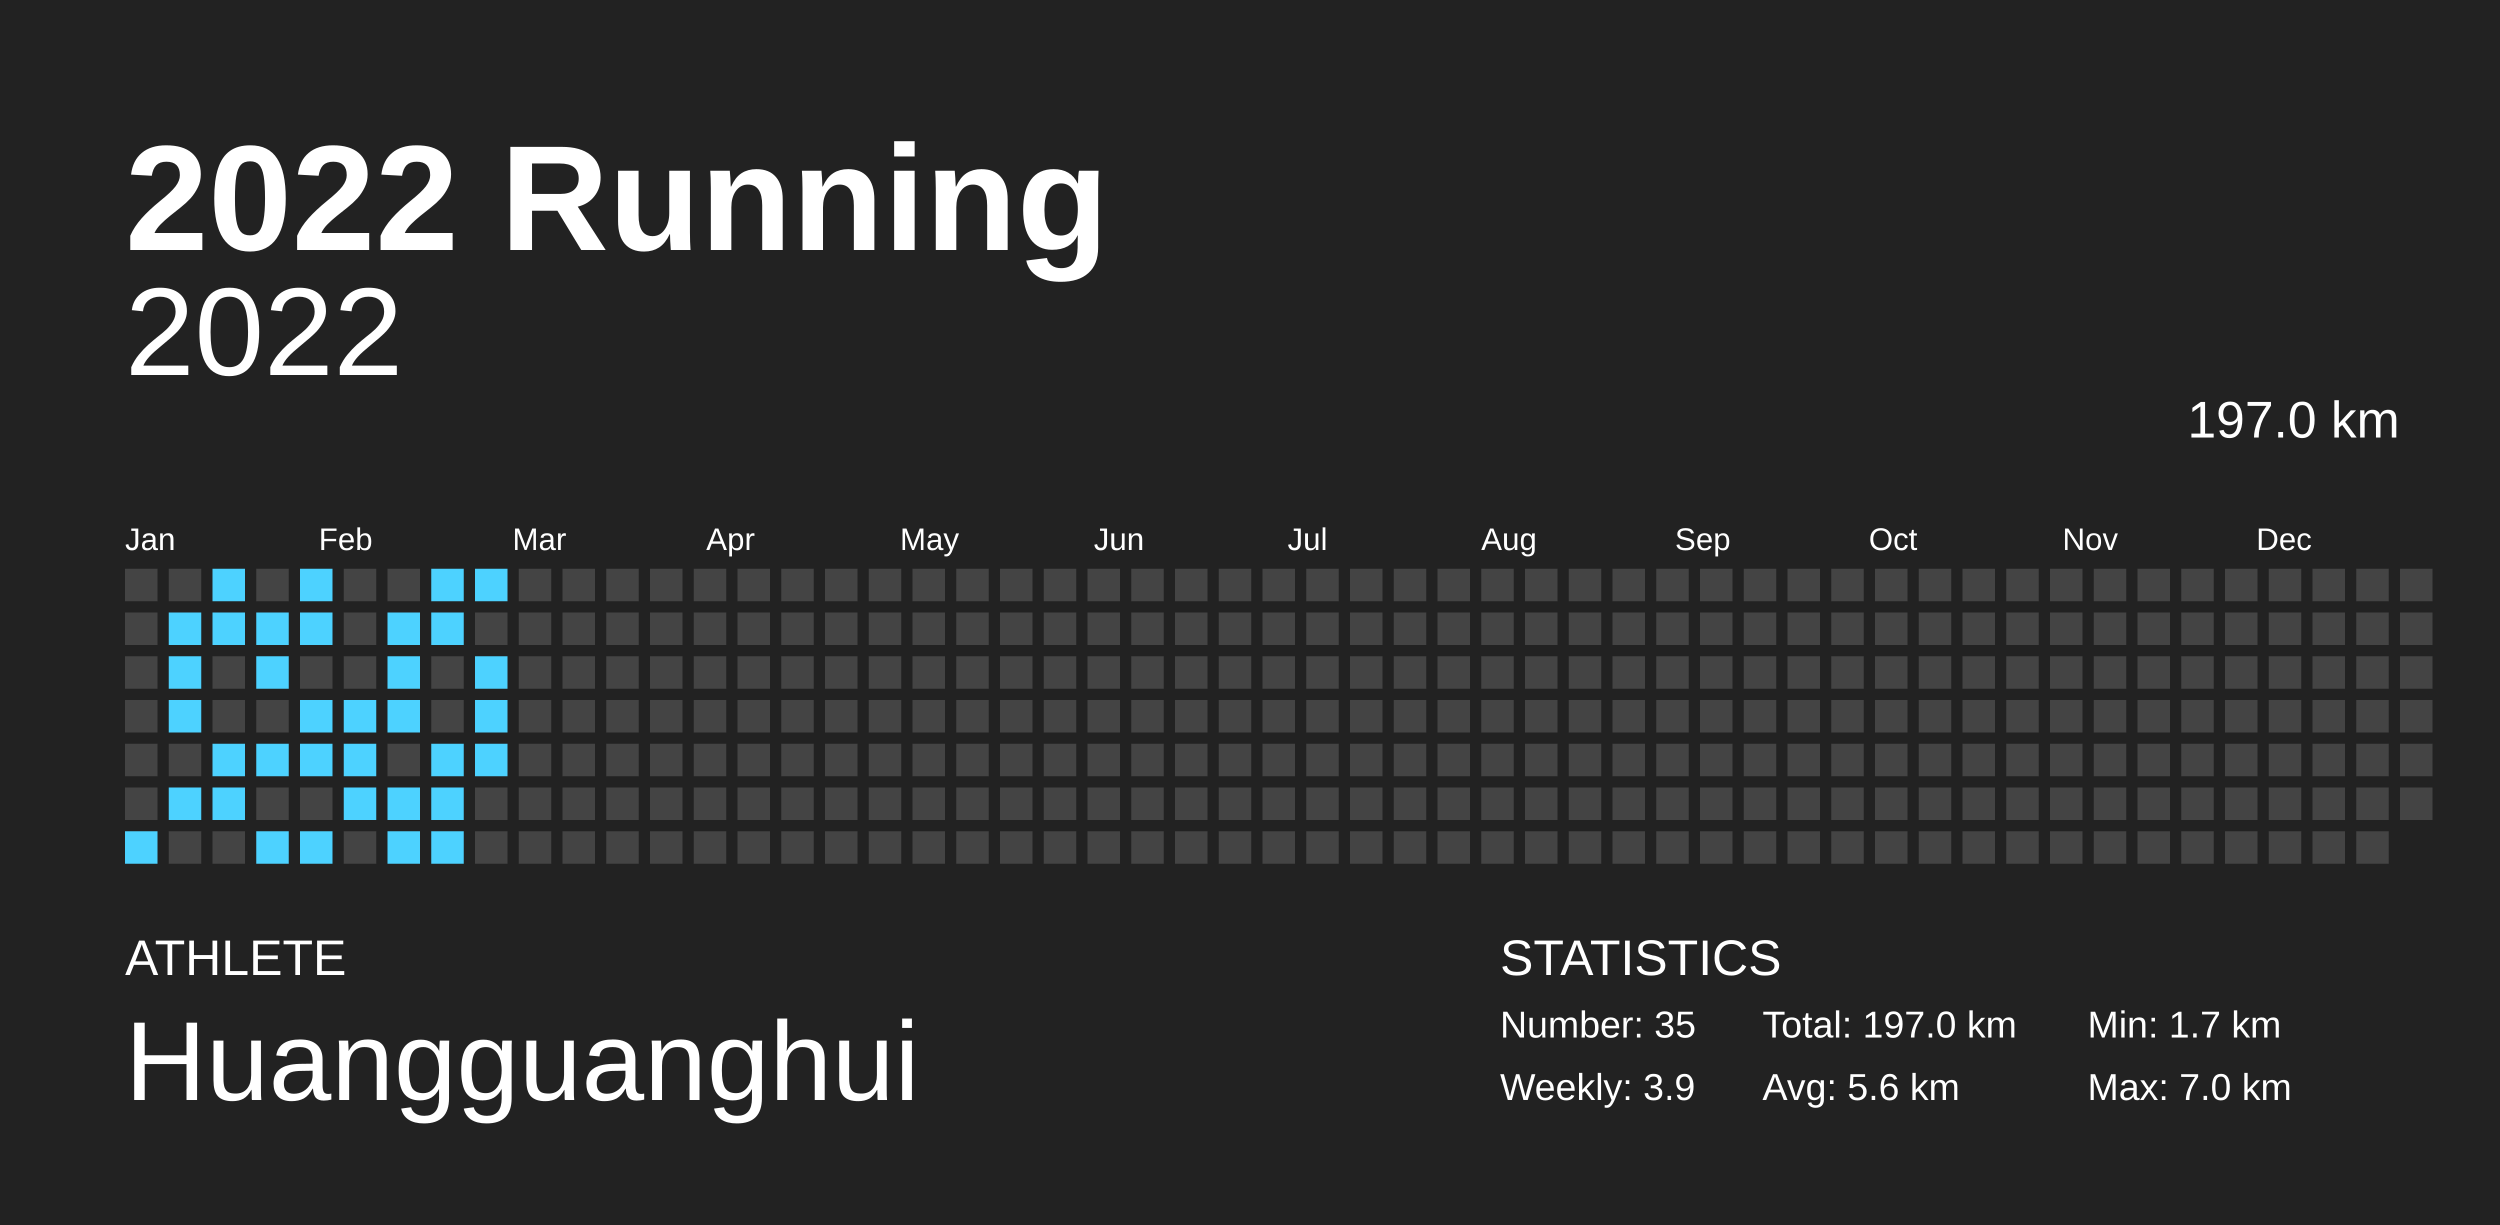
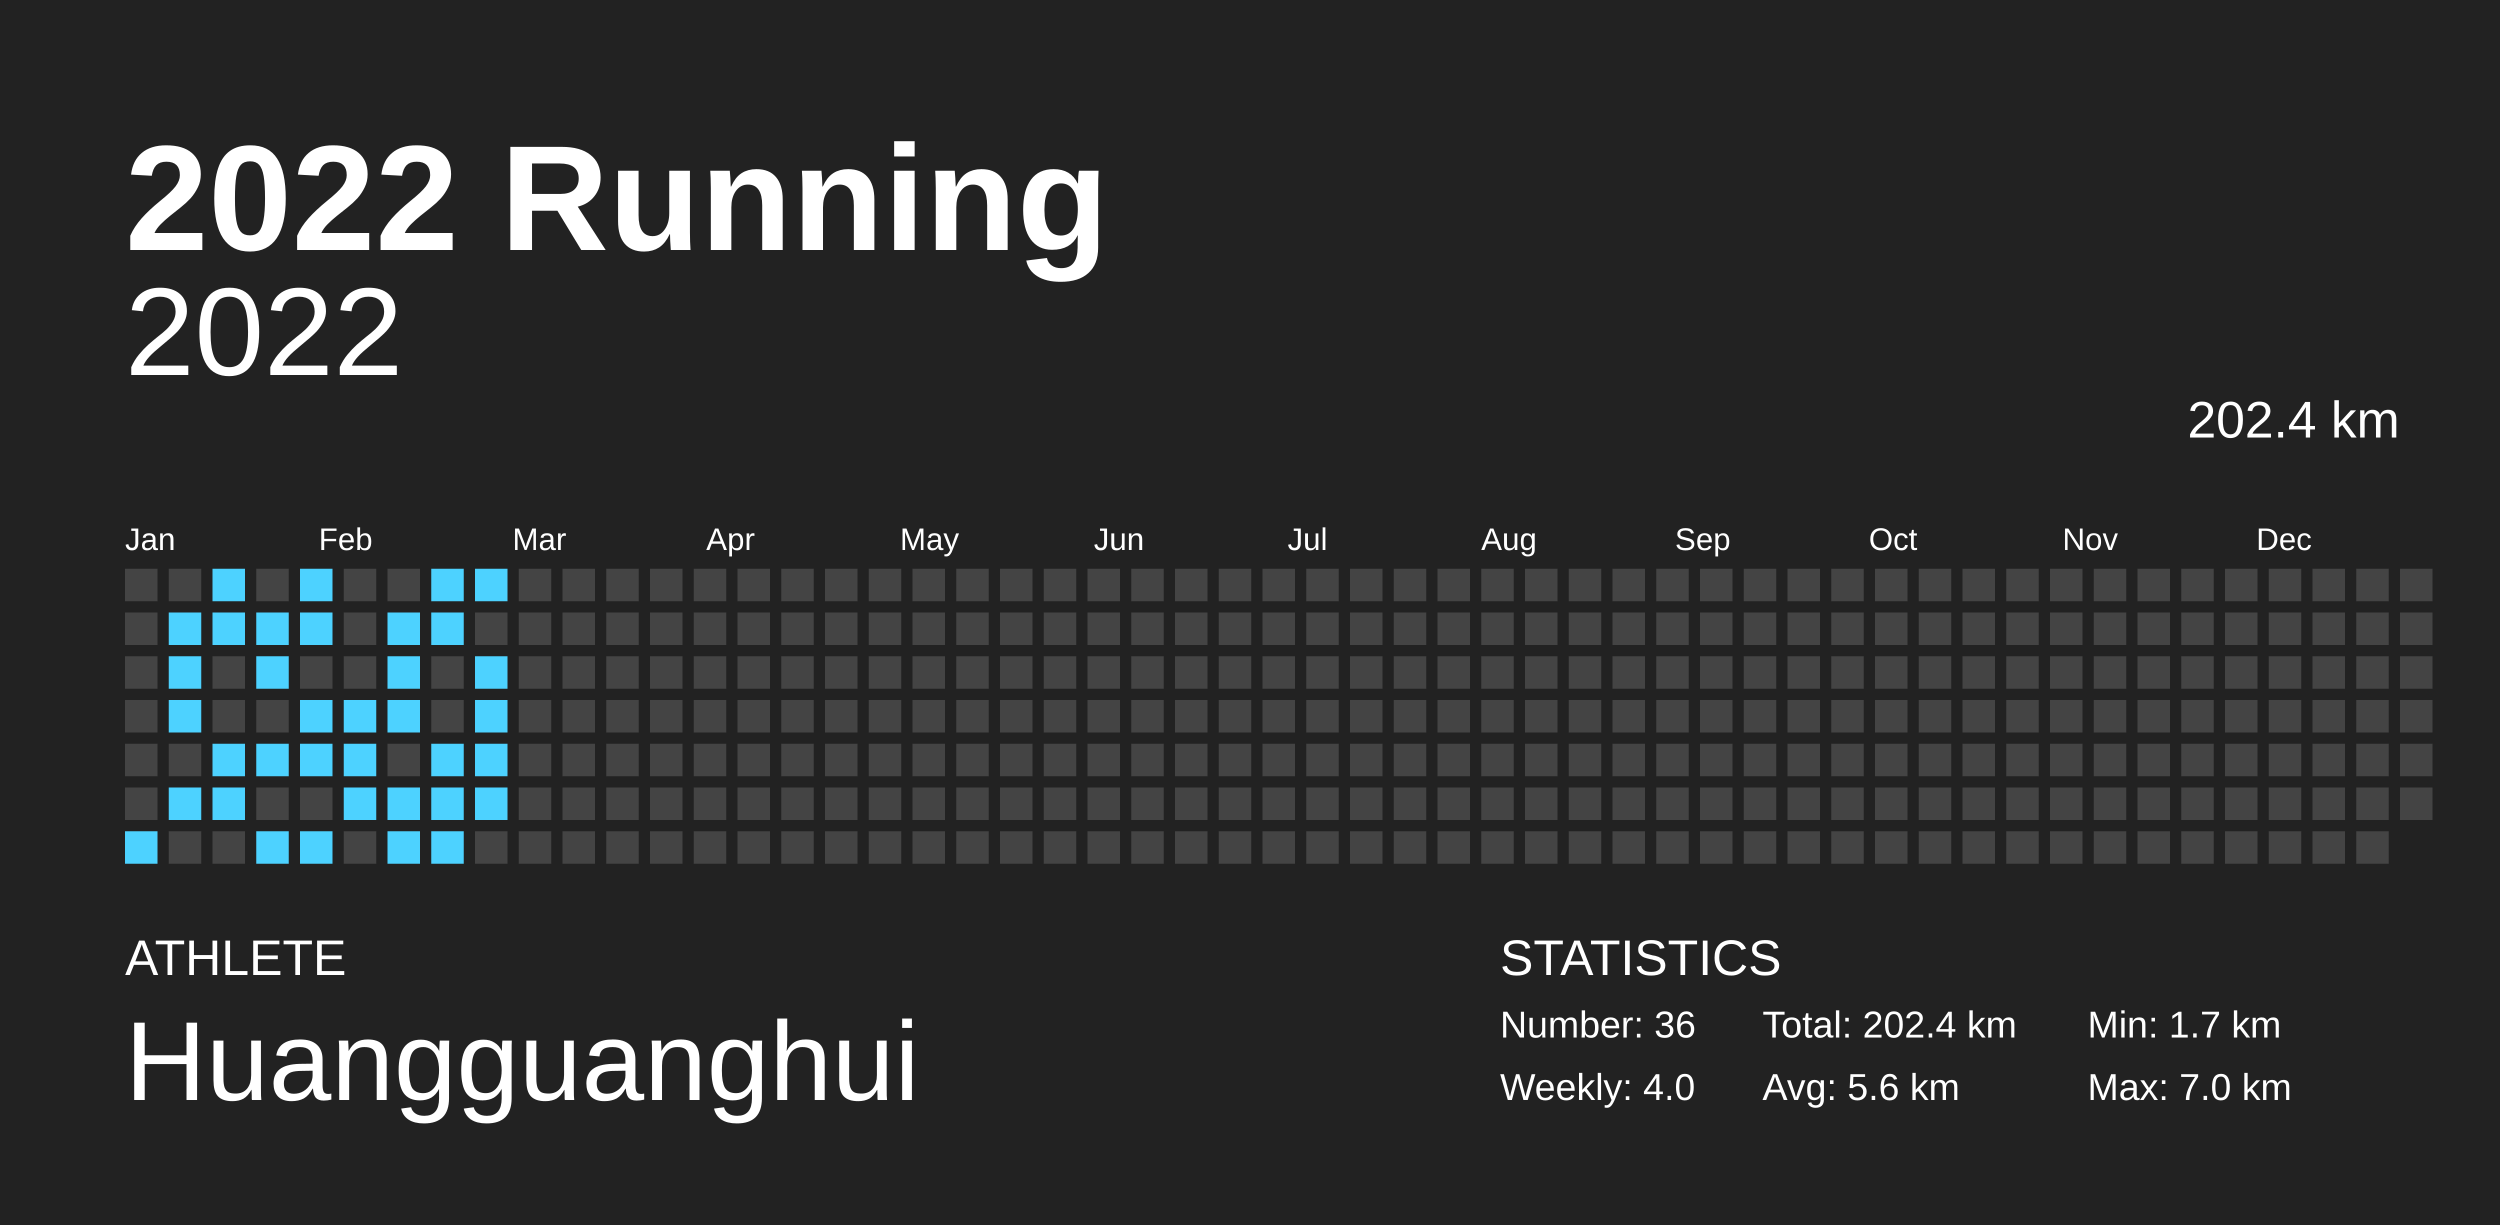
<svg xmlns="http://www.w3.org/2000/svg" baseProfile="full" height="98mm" version="1.1" viewBox="0,0,200,98" width="200mm">
  <defs />
  <rect fill="#222222" height="98" width="200" x="0" y="0" />
  <text fill="#FFFFFF" style="font-size:12px; font-family:Arial; font-weight:bold;" x="10" y="20">2022 Running</text>
  <text fill="#FFFFFF" style="font-size:4px; font-family:Arial" x="10" y="78">ATHLETE</text>
  <text fill="#FFFFFF" style="font-size:9px; font-family:Arial" x="10" y="88">Huangguanghui</text>
  <text fill="#FFFFFF" style="font-size:4px; font-family:Arial" x="120" y="78">STATISTICS</text>
-   <text fill="#FFFFFF" style="font-size:3px; font-family:Arial" x="120" y="83">Number: 35</text>
-   <text fill="#FFFFFF" style="font-size:3px; font-family:Arial" x="120" y="88">Weekly: 3.9</text>
-   <text fill="#FFFFFF" style="font-size:3px; font-family:Arial" x="141" y="83">Total: 197.0 km</text>
+   <text fill="#FFFFFF" style="font-size:3px; font-family:Arial" x="120" y="83">Number: 36</text>
+   <text fill="#FFFFFF" style="font-size:3px; font-family:Arial" x="120" y="88">Weekly: 4.0</text>
+   <text fill="#FFFFFF" style="font-size:3px; font-family:Arial" x="141" y="83">Total: 202.4 km</text>
  <text fill="#FFFFFF" style="font-size:3px; font-family:Arial" x="141" y="88">Avg: 5.6 km</text>
  <text fill="#FFFFFF" style="font-size:3px; font-family:Arial" x="167" y="83">Min: 1.7 km</text>
  <text fill="#FFFFFF" style="font-size:3px; font-family:Arial" x="167" y="88">Max: 7.0 km</text>
  <text alignment-baseline="hanging" fill="#FFFFFF" style="font-size:10.0px; font-family:Arial;" x="10" y="30">2022</text>
-   <text alignment-baseline="hanging" fill="#FFFFFF" style="font-size:4.125px; font-family:Arial;" x="175" y="35">197.0 km</text>
+   <text alignment-baseline="hanging" fill="#FFFFFF" style="font-size:4.125px; font-family:Arial;" x="175" y="35">202.4 km</text>
  <text fill="#FFFFFF" style="font-size:2.5px; font-family:Arial" x="10.0" y="44">Jan</text>
  <text fill="#FFFFFF" style="font-size:2.5px; font-family:Arial" x="25.5" y="44">Feb</text>
  <text fill="#FFFFFF" style="font-size:2.5px; font-family:Arial" x="41.0" y="44">Mar</text>
  <text fill="#FFFFFF" style="font-size:2.5px; font-family:Arial" x="56.5" y="44">Apr</text>
  <text fill="#FFFFFF" style="font-size:2.5px; font-family:Arial" x="72.0" y="44">May</text>
  <text fill="#FFFFFF" style="font-size:2.5px; font-family:Arial" x="87.5" y="44">Jun</text>
  <text fill="#FFFFFF" style="font-size:2.5px; font-family:Arial" x="103.0" y="44">Jul</text>
  <text fill="#FFFFFF" style="font-size:2.5px; font-family:Arial" x="118.5" y="44">Aug</text>
  <text fill="#FFFFFF" style="font-size:2.5px; font-family:Arial" x="134.0" y="44">Sep</text>
  <text fill="#FFFFFF" style="font-size:2.5px; font-family:Arial" x="149.5" y="44">Oct</text>
  <text fill="#FFFFFF" style="font-size:2.5px; font-family:Arial" x="165.0" y="44">Nov</text>
  <text fill="#FFFFFF" style="font-size:2.5px; font-family:Arial" x="180.5" y="44">Dec</text>
  <rect fill="#444444" height="2.6" width="2.6" x="10.0" y="45.5" />
  <rect fill="#444444" height="2.6" width="2.6" x="10.0" y="49.0" />
  <rect fill="#444444" height="2.6" width="2.6" x="10.0" y="52.5" />
  <rect fill="#444444" height="2.6" width="2.6" x="10.0" y="56.0" />
  <rect fill="#444444" height="2.6" width="2.6" x="10.0" y="59.5" />
  <rect fill="#444444" height="2.6" width="2.6" x="10.0" y="63.0" />
  <rect fill="#4dd2ff" height="2.6" width="2.6" x="10.0" y="66.5" />
  <rect fill="#444444" height="2.6" width="2.6" x="13.5" y="45.5" />
  <rect fill="#4dd2ff" height="2.6" width="2.6" x="13.5" y="49.0" />
  <rect fill="#4dd2ff" height="2.6" width="2.6" x="13.5" y="52.5" />
  <rect fill="#4dd2ff" height="2.6" width="2.6" x="13.5" y="56.0" />
  <rect fill="#444444" height="2.6" width="2.6" x="13.5" y="59.5" />
  <rect fill="#4dd2ff" height="2.6" width="2.6" x="13.5" y="63.0" />
  <rect fill="#444444" height="2.6" width="2.6" x="13.5" y="66.5" />
  <rect fill="#4dd2ff" height="2.6" width="2.6" x="17.0" y="45.5" />
  <rect fill="#4dd2ff" height="2.6" width="2.6" x="17.0" y="49.0" />
  <rect fill="#444444" height="2.6" width="2.6" x="17.0" y="52.5" />
  <rect fill="#444444" height="2.6" width="2.6" x="17.0" y="56.0" />
  <rect fill="#4dd2ff" height="2.6" width="2.6" x="17.0" y="59.5" />
  <rect fill="#4dd2ff" height="2.6" width="2.6" x="17.0" y="63.0" />
  <rect fill="#444444" height="2.6" width="2.6" x="17.0" y="66.5" />
  <rect fill="#444444" height="2.6" width="2.6" x="20.5" y="45.5" />
  <rect fill="#4dd2ff" height="2.6" width="2.6" x="20.5" y="49.0" />
  <rect fill="#4dd2ff" height="2.6" width="2.6" x="20.5" y="52.5" />
  <rect fill="#444444" height="2.6" width="2.6" x="20.5" y="56.0" />
  <rect fill="#4dd2ff" height="2.6" width="2.6" x="20.5" y="59.5" />
  <rect fill="#444444" height="2.6" width="2.6" x="20.5" y="63.0" />
  <rect fill="#4dd2ff" height="2.6" width="2.6" x="20.5" y="66.5" />
  <rect fill="#4dd2ff" height="2.6" width="2.6" x="24.0" y="45.5" />
  <rect fill="#4dd2ff" height="2.6" width="2.6" x="24.0" y="49.0" />
  <rect fill="#444444" height="2.6" width="2.6" x="24.0" y="52.5" />
  <rect fill="#4dd2ff" height="2.6" width="2.6" x="24.0" y="56.0" />
  <rect fill="#4dd2ff" height="2.6" width="2.6" x="24.0" y="59.5" />
  <rect fill="#444444" height="2.6" width="2.6" x="24.0" y="63.0" />
  <rect fill="#4dd2ff" height="2.6" width="2.6" x="24.0" y="66.5" />
  <rect fill="#444444" height="2.6" width="2.6" x="27.5" y="45.5" />
  <rect fill="#444444" height="2.6" width="2.6" x="27.5" y="49.0" />
  <rect fill="#444444" height="2.6" width="2.6" x="27.5" y="52.5" />
  <rect fill="#4dd2ff" height="2.6" width="2.6" x="27.5" y="56.0" />
  <rect fill="#4dd2ff" height="2.6" width="2.6" x="27.5" y="59.5" />
  <rect fill="#4dd2ff" height="2.6" width="2.6" x="27.5" y="63.0" />
  <rect fill="#444444" height="2.6" width="2.6" x="27.5" y="66.5" />
  <rect fill="#444444" height="2.6" width="2.6" x="31.0" y="45.5" />
  <rect fill="#4dd2ff" height="2.6" width="2.6" x="31.0" y="49.0" />
  <rect fill="#4dd2ff" height="2.6" width="2.6" x="31.0" y="52.5" />
  <rect fill="#4dd2ff" height="2.6" width="2.6" x="31.0" y="56.0" />
  <rect fill="#444444" height="2.6" width="2.6" x="31.0" y="59.5" />
  <rect fill="#4dd2ff" height="2.6" width="2.6" x="31.0" y="63.0" />
  <rect fill="#4dd2ff" height="2.6" width="2.6" x="31.0" y="66.5" />
  <rect fill="#4dd2ff" height="2.6" width="2.6" x="34.5" y="45.5" />
  <rect fill="#4dd2ff" height="2.6" width="2.6" x="34.5" y="49.0" />
  <rect fill="#444444" height="2.6" width="2.6" x="34.5" y="52.5" />
  <rect fill="#444444" height="2.6" width="2.6" x="34.5" y="56.0" />
  <rect fill="#4dd2ff" height="2.6" width="2.6" x="34.5" y="59.5" />
  <rect fill="#4dd2ff" height="2.6" width="2.6" x="34.5" y="63.0" />
  <rect fill="#4dd2ff" height="2.6" width="2.6" x="34.5" y="66.5" />
  <rect fill="#4dd2ff" height="2.6" width="2.6" x="38.0" y="45.5" />
  <rect fill="#444444" height="2.6" width="2.6" x="38.0" y="49.0" />
  <rect fill="#4dd2ff" height="2.6" width="2.6" x="38.0" y="52.5" />
  <rect fill="#4dd2ff" height="2.6" width="2.6" x="38.0" y="56.0" />
  <rect fill="#4dd2ff" height="2.6" width="2.6" x="38.0" y="59.5" />
-   <rect fill="#444444" height="2.6" width="2.6" x="38.0" y="63.0" />
+   <rect fill="#4dd2ff" height="2.6" width="2.6" x="38.0" y="63.0" />
  <rect fill="#444444" height="2.6" width="2.6" x="38.0" y="66.5" />
  <rect fill="#444444" height="2.6" width="2.6" x="41.5" y="45.5" />
  <rect fill="#444444" height="2.6" width="2.6" x="41.5" y="49.0" />
  <rect fill="#444444" height="2.6" width="2.6" x="41.5" y="52.5" />
  <rect fill="#444444" height="2.6" width="2.6" x="41.5" y="56.0" />
  <rect fill="#444444" height="2.6" width="2.6" x="41.5" y="59.5" />
  <rect fill="#444444" height="2.6" width="2.6" x="41.5" y="63.0" />
  <rect fill="#444444" height="2.6" width="2.6" x="41.5" y="66.5" />
  <rect fill="#444444" height="2.6" width="2.6" x="45.0" y="45.5" />
  <rect fill="#444444" height="2.6" width="2.6" x="45.0" y="49.0" />
  <rect fill="#444444" height="2.6" width="2.6" x="45.0" y="52.5" />
  <rect fill="#444444" height="2.6" width="2.6" x="45.0" y="56.0" />
  <rect fill="#444444" height="2.6" width="2.6" x="45.0" y="59.5" />
  <rect fill="#444444" height="2.6" width="2.6" x="45.0" y="63.0" />
  <rect fill="#444444" height="2.6" width="2.6" x="45.0" y="66.5" />
  <rect fill="#444444" height="2.6" width="2.6" x="48.5" y="45.5" />
  <rect fill="#444444" height="2.6" width="2.6" x="48.5" y="49.0" />
  <rect fill="#444444" height="2.6" width="2.6" x="48.5" y="52.5" />
  <rect fill="#444444" height="2.6" width="2.6" x="48.5" y="56.0" />
  <rect fill="#444444" height="2.6" width="2.6" x="48.5" y="59.5" />
  <rect fill="#444444" height="2.6" width="2.6" x="48.5" y="63.0" />
  <rect fill="#444444" height="2.6" width="2.6" x="48.5" y="66.5" />
  <rect fill="#444444" height="2.6" width="2.6" x="52.0" y="45.5" />
  <rect fill="#444444" height="2.6" width="2.6" x="52.0" y="49.0" />
  <rect fill="#444444" height="2.6" width="2.6" x="52.0" y="52.5" />
  <rect fill="#444444" height="2.6" width="2.6" x="52.0" y="56.0" />
  <rect fill="#444444" height="2.6" width="2.6" x="52.0" y="59.5" />
  <rect fill="#444444" height="2.6" width="2.6" x="52.0" y="63.0" />
  <rect fill="#444444" height="2.6" width="2.6" x="52.0" y="66.5" />
  <rect fill="#444444" height="2.6" width="2.6" x="55.5" y="45.5" />
  <rect fill="#444444" height="2.6" width="2.6" x="55.5" y="49.0" />
  <rect fill="#444444" height="2.6" width="2.6" x="55.5" y="52.5" />
  <rect fill="#444444" height="2.6" width="2.6" x="55.5" y="56.0" />
  <rect fill="#444444" height="2.6" width="2.6" x="55.5" y="59.5" />
  <rect fill="#444444" height="2.6" width="2.6" x="55.5" y="63.0" />
  <rect fill="#444444" height="2.6" width="2.6" x="55.5" y="66.5" />
  <rect fill="#444444" height="2.6" width="2.6" x="59.0" y="45.5" />
  <rect fill="#444444" height="2.6" width="2.6" x="59.0" y="49.0" />
  <rect fill="#444444" height="2.6" width="2.6" x="59.0" y="52.5" />
  <rect fill="#444444" height="2.6" width="2.6" x="59.0" y="56.0" />
  <rect fill="#444444" height="2.6" width="2.6" x="59.0" y="59.5" />
  <rect fill="#444444" height="2.6" width="2.6" x="59.0" y="63.0" />
  <rect fill="#444444" height="2.6" width="2.6" x="59.0" y="66.5" />
  <rect fill="#444444" height="2.6" width="2.6" x="62.5" y="45.5" />
  <rect fill="#444444" height="2.6" width="2.6" x="62.5" y="49.0" />
  <rect fill="#444444" height="2.6" width="2.6" x="62.5" y="52.5" />
  <rect fill="#444444" height="2.6" width="2.6" x="62.5" y="56.0" />
  <rect fill="#444444" height="2.6" width="2.6" x="62.5" y="59.5" />
  <rect fill="#444444" height="2.6" width="2.6" x="62.5" y="63.0" />
  <rect fill="#444444" height="2.6" width="2.6" x="62.5" y="66.5" />
  <rect fill="#444444" height="2.6" width="2.6" x="66.0" y="45.5" />
  <rect fill="#444444" height="2.6" width="2.6" x="66.0" y="49.0" />
  <rect fill="#444444" height="2.6" width="2.6" x="66.0" y="52.5" />
  <rect fill="#444444" height="2.6" width="2.6" x="66.0" y="56.0" />
  <rect fill="#444444" height="2.6" width="2.6" x="66.0" y="59.5" />
  <rect fill="#444444" height="2.6" width="2.6" x="66.0" y="63.0" />
  <rect fill="#444444" height="2.6" width="2.6" x="66.0" y="66.5" />
  <rect fill="#444444" height="2.6" width="2.6" x="69.5" y="45.5" />
  <rect fill="#444444" height="2.6" width="2.6" x="69.5" y="49.0" />
  <rect fill="#444444" height="2.6" width="2.6" x="69.5" y="52.5" />
  <rect fill="#444444" height="2.6" width="2.6" x="69.5" y="56.0" />
  <rect fill="#444444" height="2.6" width="2.6" x="69.5" y="59.5" />
  <rect fill="#444444" height="2.6" width="2.6" x="69.5" y="63.0" />
  <rect fill="#444444" height="2.6" width="2.6" x="69.5" y="66.5" />
  <rect fill="#444444" height="2.6" width="2.6" x="73.0" y="45.5" />
  <rect fill="#444444" height="2.6" width="2.6" x="73.0" y="49.0" />
  <rect fill="#444444" height="2.6" width="2.6" x="73.0" y="52.5" />
  <rect fill="#444444" height="2.6" width="2.6" x="73.0" y="56.0" />
  <rect fill="#444444" height="2.6" width="2.6" x="73.0" y="59.5" />
  <rect fill="#444444" height="2.6" width="2.6" x="73.0" y="63.0" />
  <rect fill="#444444" height="2.6" width="2.6" x="73.0" y="66.5" />
  <rect fill="#444444" height="2.6" width="2.6" x="76.5" y="45.5" />
  <rect fill="#444444" height="2.6" width="2.6" x="76.5" y="49.0" />
  <rect fill="#444444" height="2.6" width="2.6" x="76.5" y="52.5" />
  <rect fill="#444444" height="2.6" width="2.6" x="76.5" y="56.0" />
  <rect fill="#444444" height="2.6" width="2.6" x="76.5" y="59.5" />
  <rect fill="#444444" height="2.6" width="2.6" x="76.5" y="63.0" />
  <rect fill="#444444" height="2.6" width="2.6" x="76.5" y="66.5" />
  <rect fill="#444444" height="2.6" width="2.6" x="80.0" y="45.5" />
  <rect fill="#444444" height="2.6" width="2.6" x="80.0" y="49.0" />
  <rect fill="#444444" height="2.6" width="2.6" x="80.0" y="52.5" />
  <rect fill="#444444" height="2.6" width="2.6" x="80.0" y="56.0" />
  <rect fill="#444444" height="2.6" width="2.6" x="80.0" y="59.5" />
  <rect fill="#444444" height="2.6" width="2.6" x="80.0" y="63.0" />
  <rect fill="#444444" height="2.6" width="2.6" x="80.0" y="66.5" />
  <rect fill="#444444" height="2.6" width="2.6" x="83.5" y="45.5" />
  <rect fill="#444444" height="2.6" width="2.6" x="83.5" y="49.0" />
  <rect fill="#444444" height="2.6" width="2.6" x="83.5" y="52.5" />
  <rect fill="#444444" height="2.6" width="2.6" x="83.5" y="56.0" />
  <rect fill="#444444" height="2.6" width="2.6" x="83.5" y="59.5" />
  <rect fill="#444444" height="2.6" width="2.6" x="83.5" y="63.0" />
  <rect fill="#444444" height="2.6" width="2.6" x="83.5" y="66.5" />
  <rect fill="#444444" height="2.6" width="2.6" x="87.0" y="45.5" />
  <rect fill="#444444" height="2.6" width="2.6" x="87.0" y="49.0" />
  <rect fill="#444444" height="2.6" width="2.6" x="87.0" y="52.5" />
  <rect fill="#444444" height="2.6" width="2.6" x="87.0" y="56.0" />
  <rect fill="#444444" height="2.6" width="2.6" x="87.0" y="59.5" />
  <rect fill="#444444" height="2.6" width="2.6" x="87.0" y="63.0" />
  <rect fill="#444444" height="2.6" width="2.6" x="87.0" y="66.5" />
  <rect fill="#444444" height="2.6" width="2.6" x="90.5" y="45.5" />
  <rect fill="#444444" height="2.6" width="2.6" x="90.5" y="49.0" />
  <rect fill="#444444" height="2.6" width="2.6" x="90.5" y="52.5" />
  <rect fill="#444444" height="2.6" width="2.6" x="90.5" y="56.0" />
  <rect fill="#444444" height="2.6" width="2.6" x="90.5" y="59.5" />
  <rect fill="#444444" height="2.6" width="2.6" x="90.5" y="63.0" />
  <rect fill="#444444" height="2.6" width="2.6" x="90.5" y="66.5" />
  <rect fill="#444444" height="2.6" width="2.6" x="94.0" y="45.5" />
  <rect fill="#444444" height="2.6" width="2.6" x="94.0" y="49.0" />
  <rect fill="#444444" height="2.6" width="2.6" x="94.0" y="52.5" />
  <rect fill="#444444" height="2.6" width="2.6" x="94.0" y="56.0" />
  <rect fill="#444444" height="2.6" width="2.6" x="94.0" y="59.5" />
  <rect fill="#444444" height="2.6" width="2.6" x="94.0" y="63.0" />
  <rect fill="#444444" height="2.6" width="2.6" x="94.0" y="66.5" />
  <rect fill="#444444" height="2.6" width="2.6" x="97.5" y="45.5" />
  <rect fill="#444444" height="2.6" width="2.6" x="97.5" y="49.0" />
  <rect fill="#444444" height="2.6" width="2.6" x="97.5" y="52.5" />
  <rect fill="#444444" height="2.6" width="2.6" x="97.5" y="56.0" />
  <rect fill="#444444" height="2.6" width="2.6" x="97.5" y="59.5" />
  <rect fill="#444444" height="2.6" width="2.6" x="97.5" y="63.0" />
  <rect fill="#444444" height="2.6" width="2.6" x="97.5" y="66.5" />
  <rect fill="#444444" height="2.6" width="2.6" x="101.0" y="45.5" />
  <rect fill="#444444" height="2.6" width="2.6" x="101.0" y="49.0" />
  <rect fill="#444444" height="2.6" width="2.6" x="101.0" y="52.5" />
  <rect fill="#444444" height="2.6" width="2.6" x="101.0" y="56.0" />
  <rect fill="#444444" height="2.6" width="2.6" x="101.0" y="59.5" />
  <rect fill="#444444" height="2.6" width="2.6" x="101.0" y="63.0" />
  <rect fill="#444444" height="2.6" width="2.6" x="101.0" y="66.5" />
  <rect fill="#444444" height="2.6" width="2.6" x="104.5" y="45.5" />
  <rect fill="#444444" height="2.6" width="2.6" x="104.5" y="49.0" />
  <rect fill="#444444" height="2.6" width="2.6" x="104.5" y="52.5" />
  <rect fill="#444444" height="2.6" width="2.6" x="104.5" y="56.0" />
  <rect fill="#444444" height="2.6" width="2.6" x="104.5" y="59.5" />
  <rect fill="#444444" height="2.6" width="2.6" x="104.5" y="63.0" />
  <rect fill="#444444" height="2.6" width="2.6" x="104.5" y="66.5" />
  <rect fill="#444444" height="2.6" width="2.6" x="108.0" y="45.5" />
  <rect fill="#444444" height="2.6" width="2.6" x="108.0" y="49.0" />
  <rect fill="#444444" height="2.6" width="2.6" x="108.0" y="52.5" />
  <rect fill="#444444" height="2.6" width="2.6" x="108.0" y="56.0" />
  <rect fill="#444444" height="2.6" width="2.6" x="108.0" y="59.5" />
  <rect fill="#444444" height="2.6" width="2.6" x="108.0" y="63.0" />
  <rect fill="#444444" height="2.6" width="2.6" x="108.0" y="66.5" />
  <rect fill="#444444" height="2.6" width="2.6" x="111.5" y="45.5" />
  <rect fill="#444444" height="2.6" width="2.6" x="111.5" y="49.0" />
  <rect fill="#444444" height="2.6" width="2.6" x="111.5" y="52.5" />
  <rect fill="#444444" height="2.6" width="2.6" x="111.5" y="56.0" />
  <rect fill="#444444" height="2.6" width="2.6" x="111.5" y="59.5" />
  <rect fill="#444444" height="2.6" width="2.6" x="111.5" y="63.0" />
  <rect fill="#444444" height="2.6" width="2.6" x="111.5" y="66.5" />
  <rect fill="#444444" height="2.6" width="2.6" x="115.0" y="45.5" />
  <rect fill="#444444" height="2.6" width="2.6" x="115.0" y="49.0" />
  <rect fill="#444444" height="2.6" width="2.6" x="115.0" y="52.5" />
  <rect fill="#444444" height="2.6" width="2.6" x="115.0" y="56.0" />
  <rect fill="#444444" height="2.6" width="2.6" x="115.0" y="59.5" />
  <rect fill="#444444" height="2.6" width="2.6" x="115.0" y="63.0" />
  <rect fill="#444444" height="2.6" width="2.6" x="115.0" y="66.5" />
  <rect fill="#444444" height="2.6" width="2.6" x="118.5" y="45.5" />
  <rect fill="#444444" height="2.6" width="2.6" x="118.5" y="49.0" />
  <rect fill="#444444" height="2.6" width="2.6" x="118.5" y="52.5" />
  <rect fill="#444444" height="2.6" width="2.6" x="118.5" y="56.0" />
  <rect fill="#444444" height="2.6" width="2.6" x="118.5" y="59.5" />
  <rect fill="#444444" height="2.6" width="2.6" x="118.5" y="63.0" />
  <rect fill="#444444" height="2.6" width="2.6" x="118.5" y="66.5" />
  <rect fill="#444444" height="2.6" width="2.6" x="122.0" y="45.5" />
  <rect fill="#444444" height="2.6" width="2.6" x="122.0" y="49.0" />
  <rect fill="#444444" height="2.6" width="2.6" x="122.0" y="52.5" />
  <rect fill="#444444" height="2.6" width="2.6" x="122.0" y="56.0" />
  <rect fill="#444444" height="2.6" width="2.6" x="122.0" y="59.5" />
  <rect fill="#444444" height="2.6" width="2.6" x="122.0" y="63.0" />
  <rect fill="#444444" height="2.6" width="2.6" x="122.0" y="66.5" />
  <rect fill="#444444" height="2.6" width="2.6" x="125.5" y="45.5" />
  <rect fill="#444444" height="2.6" width="2.6" x="125.5" y="49.0" />
  <rect fill="#444444" height="2.6" width="2.6" x="125.5" y="52.5" />
  <rect fill="#444444" height="2.6" width="2.6" x="125.5" y="56.0" />
  <rect fill="#444444" height="2.6" width="2.6" x="125.5" y="59.5" />
  <rect fill="#444444" height="2.6" width="2.6" x="125.5" y="63.0" />
  <rect fill="#444444" height="2.6" width="2.6" x="125.5" y="66.5" />
  <rect fill="#444444" height="2.6" width="2.6" x="129.0" y="45.5" />
  <rect fill="#444444" height="2.6" width="2.6" x="129.0" y="49.0" />
  <rect fill="#444444" height="2.6" width="2.6" x="129.0" y="52.5" />
  <rect fill="#444444" height="2.6" width="2.6" x="129.0" y="56.0" />
  <rect fill="#444444" height="2.6" width="2.6" x="129.0" y="59.5" />
  <rect fill="#444444" height="2.6" width="2.6" x="129.0" y="63.0" />
  <rect fill="#444444" height="2.6" width="2.6" x="129.0" y="66.5" />
  <rect fill="#444444" height="2.6" width="2.6" x="132.5" y="45.5" />
  <rect fill="#444444" height="2.6" width="2.6" x="132.5" y="49.0" />
  <rect fill="#444444" height="2.6" width="2.6" x="132.5" y="52.5" />
  <rect fill="#444444" height="2.6" width="2.6" x="132.5" y="56.0" />
  <rect fill="#444444" height="2.6" width="2.6" x="132.5" y="59.5" />
  <rect fill="#444444" height="2.6" width="2.6" x="132.5" y="63.0" />
  <rect fill="#444444" height="2.6" width="2.6" x="132.5" y="66.5" />
  <rect fill="#444444" height="2.6" width="2.6" x="136.0" y="45.5" />
  <rect fill="#444444" height="2.6" width="2.6" x="136.0" y="49.0" />
  <rect fill="#444444" height="2.6" width="2.6" x="136.0" y="52.5" />
  <rect fill="#444444" height="2.6" width="2.6" x="136.0" y="56.0" />
  <rect fill="#444444" height="2.6" width="2.6" x="136.0" y="59.5" />
  <rect fill="#444444" height="2.6" width="2.6" x="136.0" y="63.0" />
  <rect fill="#444444" height="2.6" width="2.6" x="136.0" y="66.5" />
  <rect fill="#444444" height="2.6" width="2.6" x="139.5" y="45.5" />
  <rect fill="#444444" height="2.6" width="2.6" x="139.5" y="49.0" />
  <rect fill="#444444" height="2.6" width="2.6" x="139.5" y="52.5" />
  <rect fill="#444444" height="2.6" width="2.6" x="139.5" y="56.0" />
  <rect fill="#444444" height="2.6" width="2.6" x="139.5" y="59.5" />
  <rect fill="#444444" height="2.6" width="2.6" x="139.5" y="63.0" />
  <rect fill="#444444" height="2.6" width="2.6" x="139.5" y="66.5" />
  <rect fill="#444444" height="2.6" width="2.6" x="143.0" y="45.5" />
  <rect fill="#444444" height="2.6" width="2.6" x="143.0" y="49.0" />
  <rect fill="#444444" height="2.6" width="2.6" x="143.0" y="52.5" />
  <rect fill="#444444" height="2.6" width="2.6" x="143.0" y="56.0" />
  <rect fill="#444444" height="2.6" width="2.6" x="143.0" y="59.5" />
  <rect fill="#444444" height="2.6" width="2.6" x="143.0" y="63.0" />
  <rect fill="#444444" height="2.6" width="2.6" x="143.0" y="66.5" />
  <rect fill="#444444" height="2.6" width="2.6" x="146.5" y="45.5" />
  <rect fill="#444444" height="2.6" width="2.6" x="146.5" y="49.0" />
  <rect fill="#444444" height="2.6" width="2.6" x="146.5" y="52.5" />
  <rect fill="#444444" height="2.6" width="2.6" x="146.5" y="56.0" />
  <rect fill="#444444" height="2.6" width="2.6" x="146.5" y="59.5" />
  <rect fill="#444444" height="2.6" width="2.6" x="146.5" y="63.0" />
  <rect fill="#444444" height="2.6" width="2.6" x="146.5" y="66.5" />
  <rect fill="#444444" height="2.6" width="2.6" x="150.0" y="45.5" />
  <rect fill="#444444" height="2.6" width="2.6" x="150.0" y="49.0" />
  <rect fill="#444444" height="2.6" width="2.6" x="150.0" y="52.5" />
  <rect fill="#444444" height="2.6" width="2.6" x="150.0" y="56.0" />
  <rect fill="#444444" height="2.6" width="2.6" x="150.0" y="59.5" />
  <rect fill="#444444" height="2.6" width="2.6" x="150.0" y="63.0" />
  <rect fill="#444444" height="2.6" width="2.6" x="150.0" y="66.5" />
  <rect fill="#444444" height="2.6" width="2.6" x="153.5" y="45.5" />
  <rect fill="#444444" height="2.6" width="2.6" x="153.5" y="49.0" />
  <rect fill="#444444" height="2.6" width="2.6" x="153.5" y="52.5" />
  <rect fill="#444444" height="2.6" width="2.6" x="153.5" y="56.0" />
  <rect fill="#444444" height="2.6" width="2.6" x="153.5" y="59.5" />
  <rect fill="#444444" height="2.6" width="2.6" x="153.5" y="63.0" />
  <rect fill="#444444" height="2.6" width="2.6" x="153.5" y="66.5" />
  <rect fill="#444444" height="2.6" width="2.6" x="157.0" y="45.5" />
  <rect fill="#444444" height="2.6" width="2.6" x="157.0" y="49.0" />
  <rect fill="#444444" height="2.6" width="2.6" x="157.0" y="52.5" />
  <rect fill="#444444" height="2.6" width="2.6" x="157.0" y="56.0" />
  <rect fill="#444444" height="2.6" width="2.6" x="157.0" y="59.5" />
  <rect fill="#444444" height="2.6" width="2.6" x="157.0" y="63.0" />
  <rect fill="#444444" height="2.6" width="2.6" x="157.0" y="66.5" />
  <rect fill="#444444" height="2.6" width="2.6" x="160.5" y="45.5" />
  <rect fill="#444444" height="2.6" width="2.6" x="160.5" y="49.0" />
  <rect fill="#444444" height="2.6" width="2.6" x="160.5" y="52.5" />
  <rect fill="#444444" height="2.6" width="2.6" x="160.5" y="56.0" />
  <rect fill="#444444" height="2.6" width="2.6" x="160.5" y="59.5" />
  <rect fill="#444444" height="2.6" width="2.6" x="160.5" y="63.0" />
  <rect fill="#444444" height="2.6" width="2.6" x="160.5" y="66.5" />
  <rect fill="#444444" height="2.6" width="2.6" x="164.0" y="45.5" />
  <rect fill="#444444" height="2.6" width="2.6" x="164.0" y="49.0" />
  <rect fill="#444444" height="2.6" width="2.6" x="164.0" y="52.5" />
  <rect fill="#444444" height="2.6" width="2.6" x="164.0" y="56.0" />
  <rect fill="#444444" height="2.6" width="2.6" x="164.0" y="59.5" />
  <rect fill="#444444" height="2.6" width="2.6" x="164.0" y="63.0" />
  <rect fill="#444444" height="2.6" width="2.6" x="164.0" y="66.5" />
  <rect fill="#444444" height="2.6" width="2.6" x="167.5" y="45.5" />
  <rect fill="#444444" height="2.6" width="2.6" x="167.5" y="49.0" />
  <rect fill="#444444" height="2.6" width="2.6" x="167.5" y="52.5" />
  <rect fill="#444444" height="2.6" width="2.6" x="167.5" y="56.0" />
  <rect fill="#444444" height="2.6" width="2.6" x="167.5" y="59.5" />
  <rect fill="#444444" height="2.6" width="2.6" x="167.5" y="63.0" />
  <rect fill="#444444" height="2.6" width="2.6" x="167.5" y="66.5" />
  <rect fill="#444444" height="2.6" width="2.6" x="171.0" y="45.5" />
  <rect fill="#444444" height="2.6" width="2.6" x="171.0" y="49.0" />
  <rect fill="#444444" height="2.6" width="2.6" x="171.0" y="52.5" />
  <rect fill="#444444" height="2.6" width="2.6" x="171.0" y="56.0" />
  <rect fill="#444444" height="2.6" width="2.6" x="171.0" y="59.5" />
  <rect fill="#444444" height="2.6" width="2.6" x="171.0" y="63.0" />
  <rect fill="#444444" height="2.6" width="2.6" x="171.0" y="66.5" />
  <rect fill="#444444" height="2.6" width="2.6" x="174.5" y="45.5" />
  <rect fill="#444444" height="2.6" width="2.6" x="174.5" y="49.0" />
  <rect fill="#444444" height="2.6" width="2.6" x="174.5" y="52.5" />
  <rect fill="#444444" height="2.6" width="2.6" x="174.5" y="56.0" />
  <rect fill="#444444" height="2.6" width="2.6" x="174.5" y="59.5" />
  <rect fill="#444444" height="2.6" width="2.6" x="174.5" y="63.0" />
  <rect fill="#444444" height="2.6" width="2.6" x="174.5" y="66.5" />
  <rect fill="#444444" height="2.6" width="2.6" x="178.0" y="45.5" />
  <rect fill="#444444" height="2.6" width="2.6" x="178.0" y="49.0" />
  <rect fill="#444444" height="2.6" width="2.6" x="178.0" y="52.5" />
  <rect fill="#444444" height="2.6" width="2.6" x="178.0" y="56.0" />
  <rect fill="#444444" height="2.6" width="2.6" x="178.0" y="59.5" />
  <rect fill="#444444" height="2.6" width="2.6" x="178.0" y="63.0" />
  <rect fill="#444444" height="2.6" width="2.6" x="178.0" y="66.5" />
  <rect fill="#444444" height="2.6" width="2.6" x="181.5" y="45.5" />
  <rect fill="#444444" height="2.6" width="2.6" x="181.5" y="49.0" />
  <rect fill="#444444" height="2.6" width="2.6" x="181.5" y="52.5" />
  <rect fill="#444444" height="2.6" width="2.6" x="181.5" y="56.0" />
  <rect fill="#444444" height="2.6" width="2.6" x="181.5" y="59.5" />
  <rect fill="#444444" height="2.6" width="2.6" x="181.5" y="63.0" />
  <rect fill="#444444" height="2.6" width="2.6" x="181.5" y="66.5" />
  <rect fill="#444444" height="2.6" width="2.6" x="185.0" y="45.5" />
  <rect fill="#444444" height="2.6" width="2.6" x="185.0" y="49.0" />
  <rect fill="#444444" height="2.6" width="2.6" x="185.0" y="52.5" />
  <rect fill="#444444" height="2.6" width="2.6" x="185.0" y="56.0" />
  <rect fill="#444444" height="2.6" width="2.6" x="185.0" y="59.5" />
  <rect fill="#444444" height="2.6" width="2.6" x="185.0" y="63.0" />
  <rect fill="#444444" height="2.6" width="2.6" x="185.0" y="66.5" />
  <rect fill="#444444" height="2.6" width="2.6" x="188.5" y="45.5" />
  <rect fill="#444444" height="2.6" width="2.6" x="188.5" y="49.0" />
  <rect fill="#444444" height="2.6" width="2.6" x="188.5" y="52.5" />
  <rect fill="#444444" height="2.6" width="2.6" x="188.5" y="56.0" />
  <rect fill="#444444" height="2.6" width="2.6" x="188.5" y="59.5" />
  <rect fill="#444444" height="2.6" width="2.6" x="188.5" y="63.0" />
  <rect fill="#444444" height="2.6" width="2.6" x="188.5" y="66.5" />
  <rect fill="#444444" height="2.6" width="2.6" x="192.0" y="45.5" />
  <rect fill="#444444" height="2.6" width="2.6" x="192.0" y="49.0" />
  <rect fill="#444444" height="2.6" width="2.6" x="192.0" y="52.5" />
  <rect fill="#444444" height="2.6" width="2.6" x="192.0" y="56.0" />
  <rect fill="#444444" height="2.6" width="2.6" x="192.0" y="59.5" />
  <rect fill="#444444" height="2.6" width="2.6" x="192.0" y="63.0" />
</svg>
